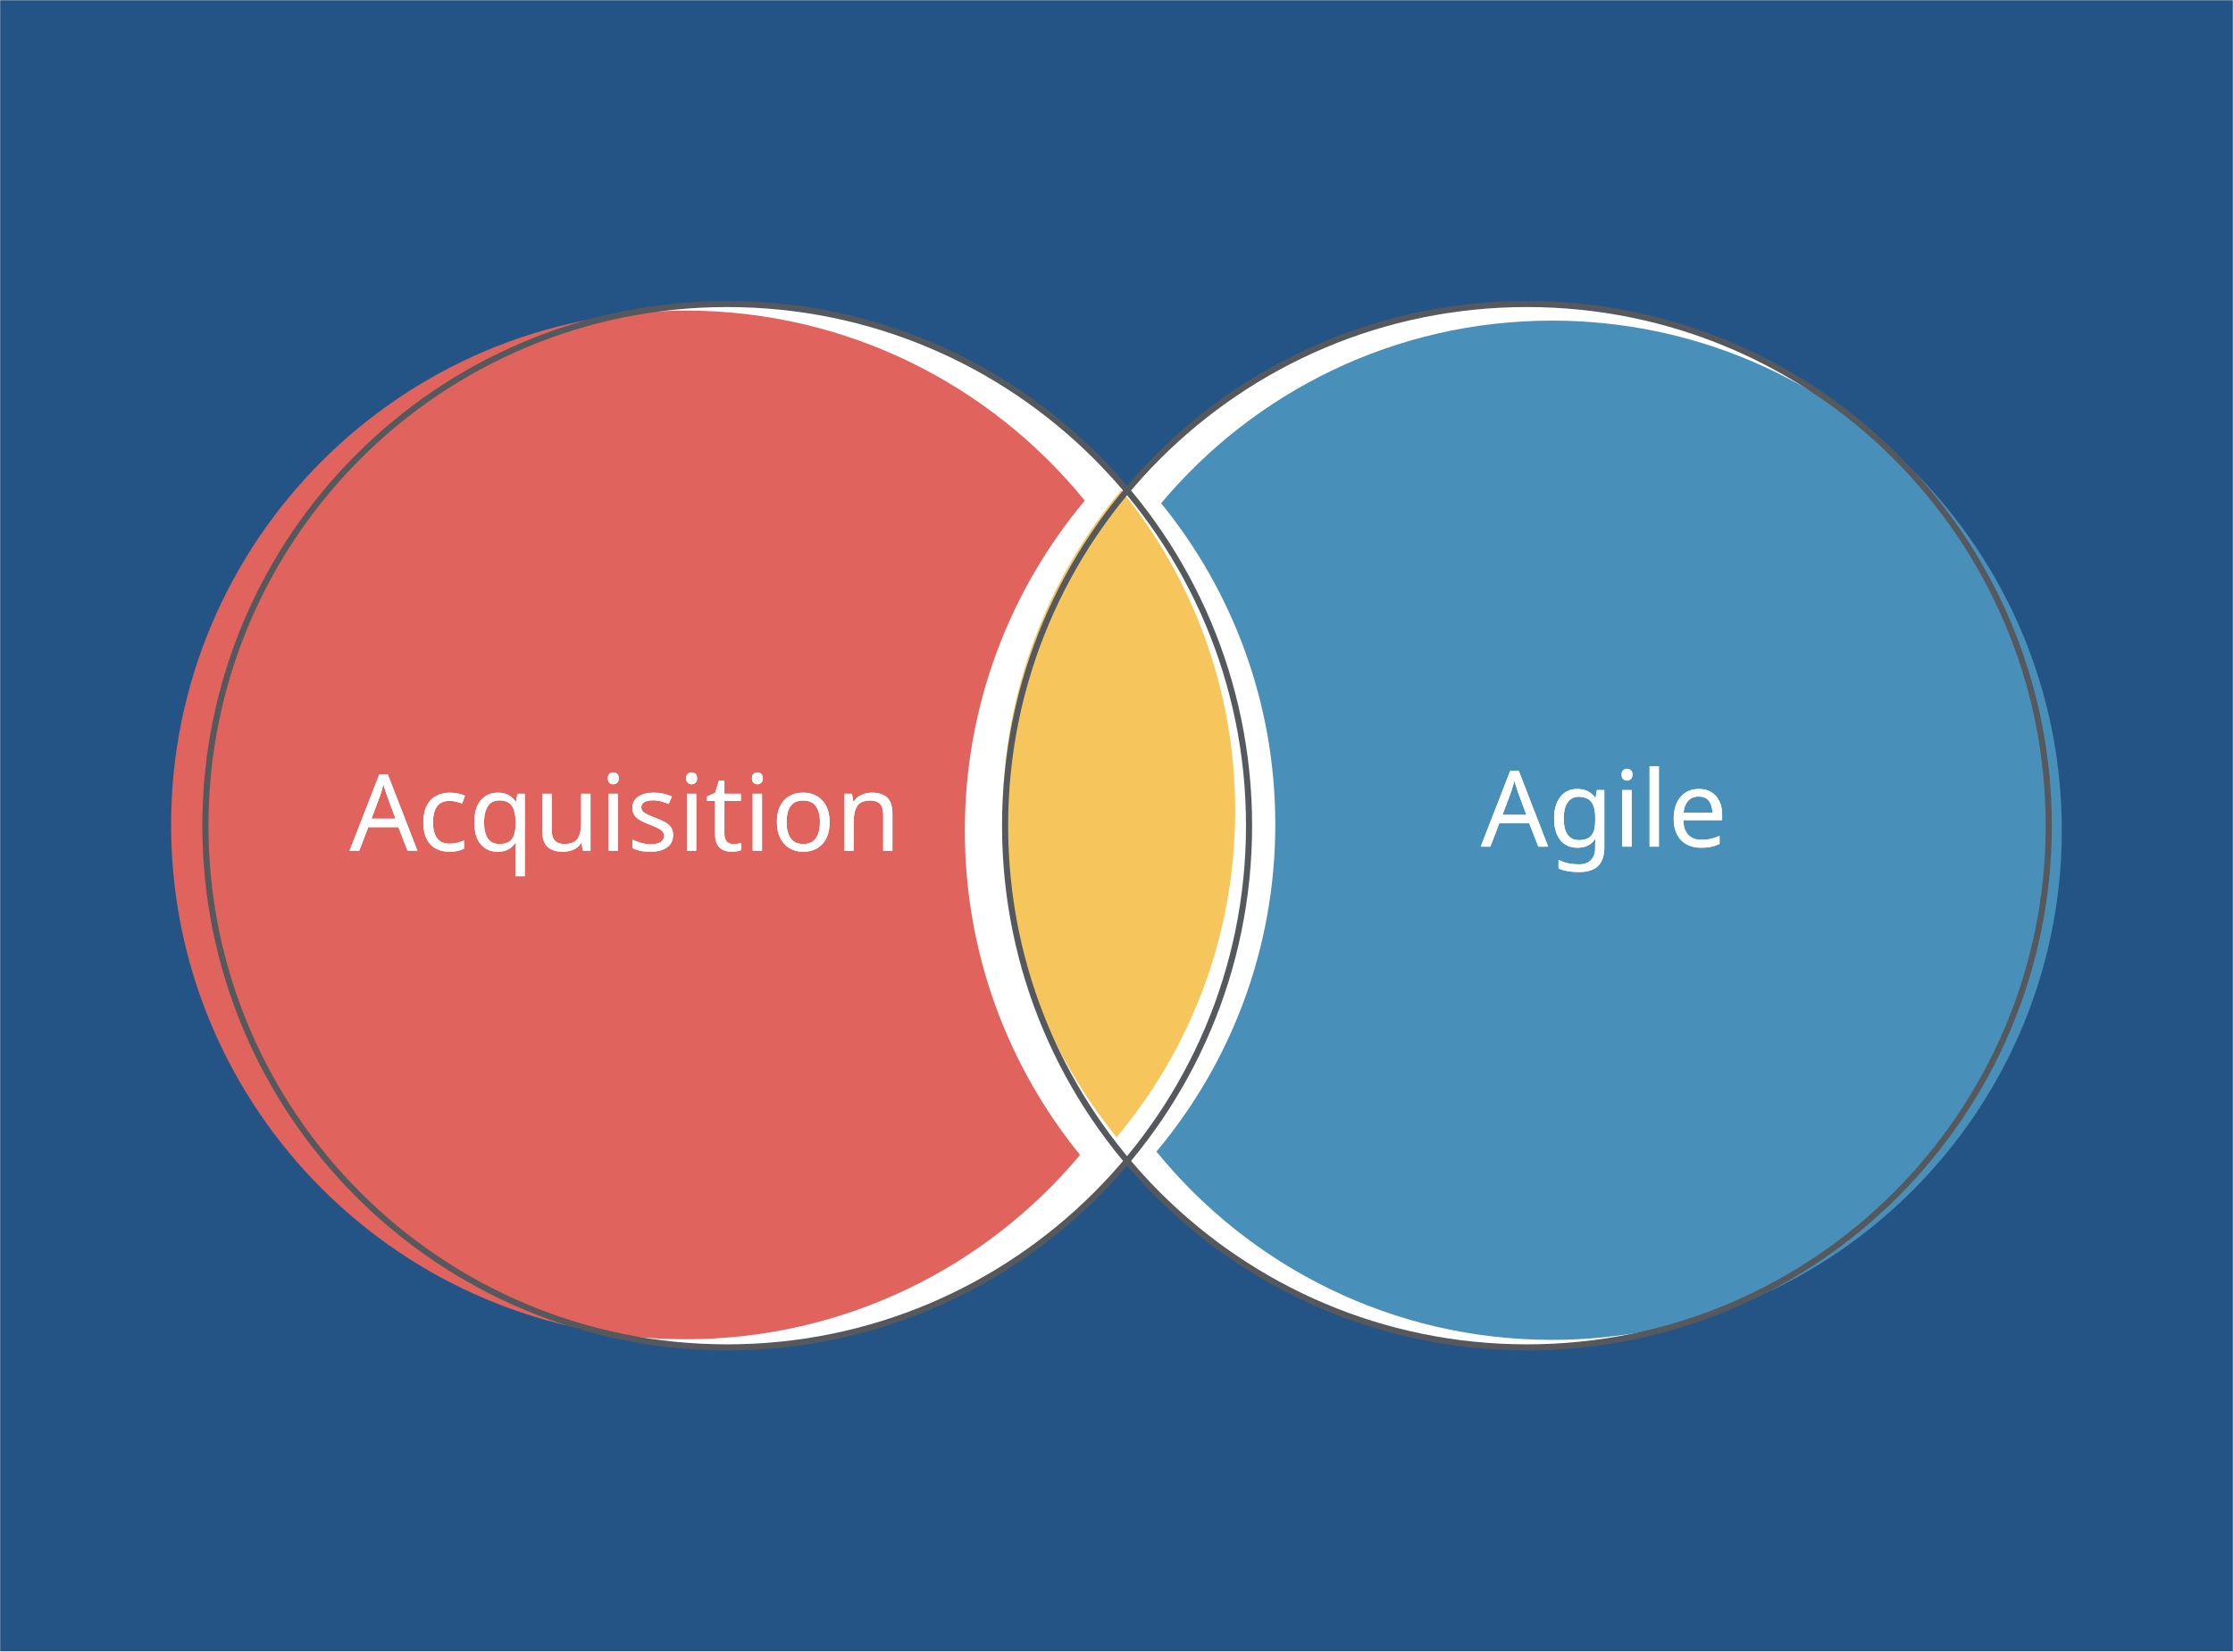
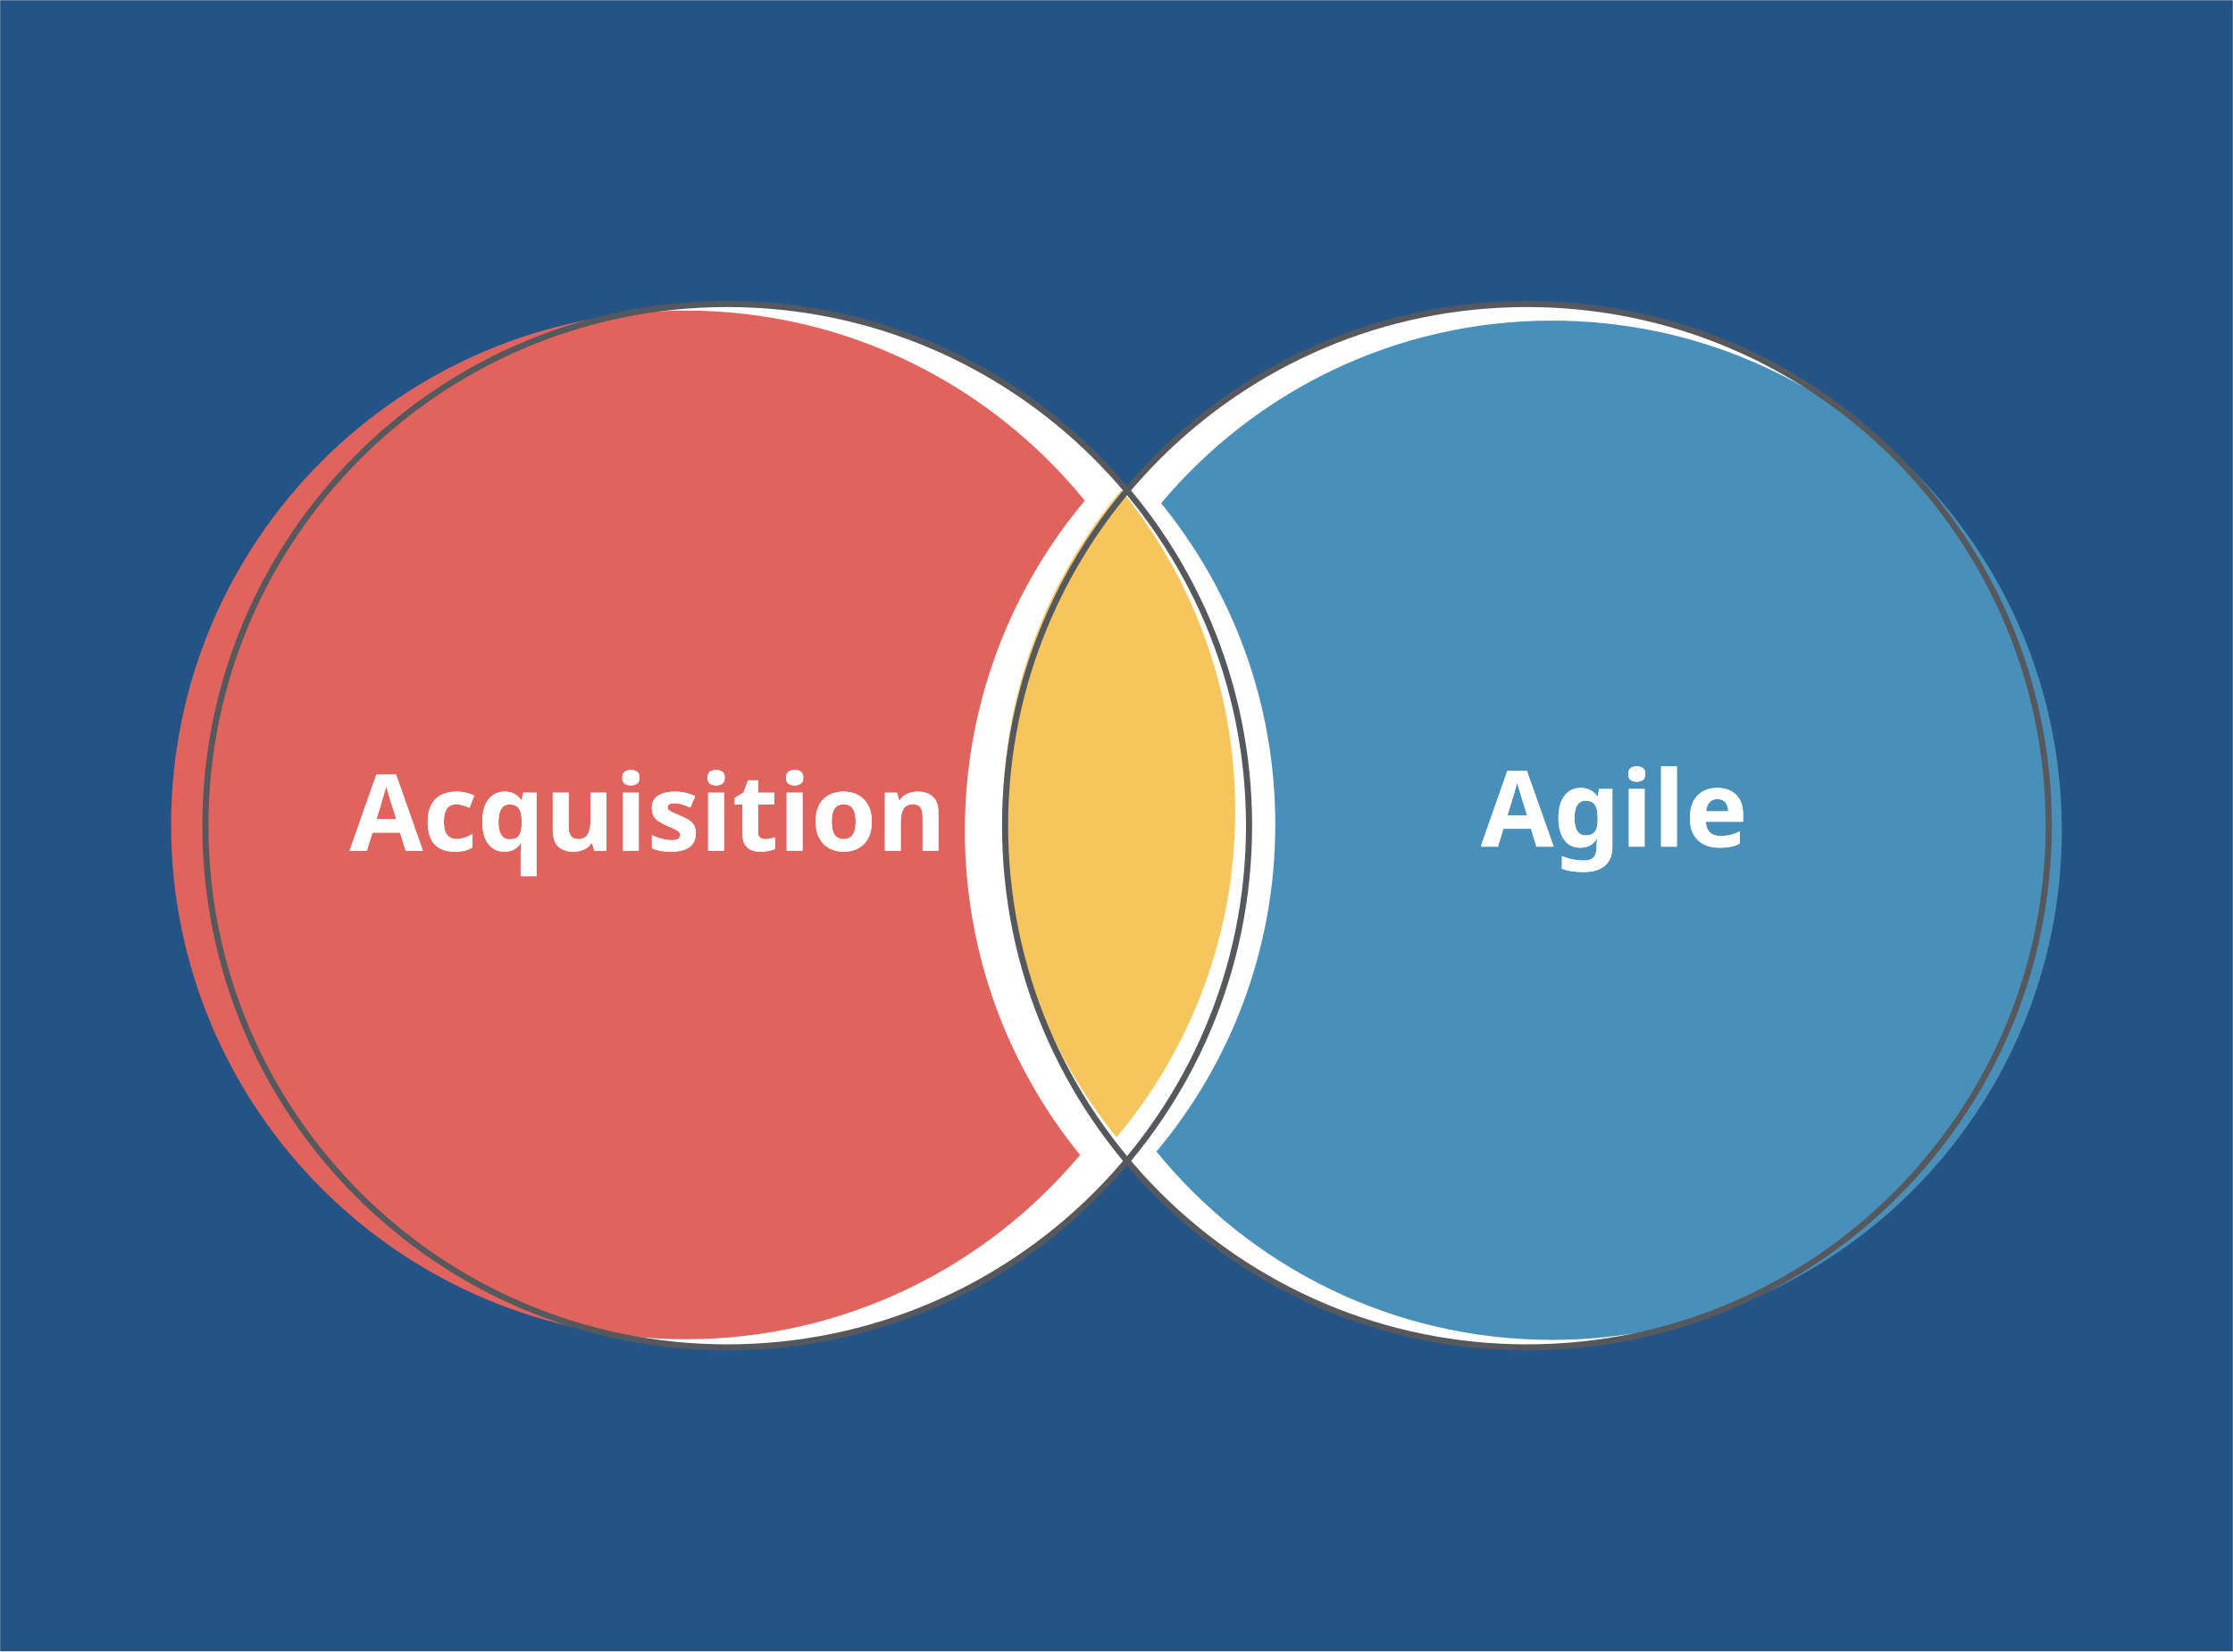
<svg xmlns="http://www.w3.org/2000/svg" width="9084px" height="6720px" viewBox="0 0 9084 6720" version="1.1">
  <g id="Page-1" stroke="none" stroke-width="1" fill="none" fill-rule="evenodd">
    <g id="agile-acquisition-framework">
      <rect id="Rectangle" fill="#245486" fill-rule="nonzero" x="0.74" y="0.97" width="9082.51" height="6718.06" />
      <g id="Group-2" transform="translate(695, 1237)">
        <circle id="Oval" fill="#FFFFFF" fill-rule="nonzero" cx="2263.41" cy="2122.84" r="2122.84" />
        <circle id="Oval" fill="#FFFFFF" fill-rule="nonzero" cx="5516.59" cy="2122.84" r="2122.84" />
        <g id="Group" transform="translate(0, 25.84)" fill-rule="nonzero">
          <path d="M3718.05,774.23 C3334.3,302.47 2749.4,0.9 2093.87,0.9 C938,0.9 0.98,937.92 0.98,2093.8 C0.98,3249.68 938,4186.69 2093.87,4186.69 C2738.52,4186.69 3314.86,3895.03 3698.78,3436.7 C3405.88,3076.62 3230.07,2617.48 3230.07,2117.14 C3230.07,1605.91 3413.6,1137.7 3718.05,774.23 Z" id="Path" fill="#E1635D" />
          <path d="M5618.8,41.79 C4980.05,41.79 4408.99,330.78 4028.58,784.92 C4318.8,1141.7 4493,1596.64 4493,2092.4 C4493,2598.94 4311.15,3062.86 4009.48,3423 C4389.71,3890.44 4969.27,4189.25 5618.79,4189.25 C6764.08,4189.25 7692.52,3260.81 7692.52,2115.52 C7692.52,970.23 6764.09,41.79 5618.8,41.79 Z" id="Path" fill="#488FBA" />
          <path d="M3866.41,731.83 C3565.34,1091.26 3383.85,1554.26 3383.85,2059.8 C3383.85,2554.58 3557.7,3008.62 3847.35,3364.69 C4148.42,3005.26 4329.91,2542.26 4329.91,2036.72 C4329.9,1541.94 4156.05,1087.9 3866.41,731.83 Z" id="Path" fill="#F6C65D" />
        </g>
-         <g id="Group" transform="translate(727, 1804.84)" font-family="'Geomanist', sans-serif" font-size="432.318" font-weight="normal">
+         <g id="Group" transform="translate(727, 1804.84)" font-family="'Geomanist', sans-serif" font-size="432.318" font-weight="bold">
          <text id="Acquisition" fill="#F4F4F4">
            <tspan x="0.153" y="419.669">Acquisition</tspan>
          </text>
          <text id="Acquisition" fill="#FFFFFF">
            <tspan x="0.153" y="419.669">Acquisition</tspan>
          </text>
        </g>
-         <g id="Group" transform="translate(5328, 1790.84)" fill="#FFFFFF" font-family="'Geomanist', sans-serif" font-size="430.194" font-weight="normal">
+         <g id="Group" transform="translate(5328, 1790.84)" fill="#FFFFFF" font-family="'Geomanist', sans-serif" font-size="430.194" font-weight="bold">
          <text id="Agile">
            <tspan x="0.607" y="417.391">Agile</tspan>
          </text>
          <text id="Agile">
            <tspan x="0.607" y="417.391">Agile</tspan>
          </text>
        </g>
        <circle id="Oval" stroke="#55585C" stroke-width="24.812" cx="2263.41" cy="2122.84" r="2122.84" />
        <circle id="Oval" stroke="#55585C" stroke-width="24.812" cx="5516.59" cy="2122.84" r="2122.84" />
      </g>
    </g>
  </g>
</svg>
